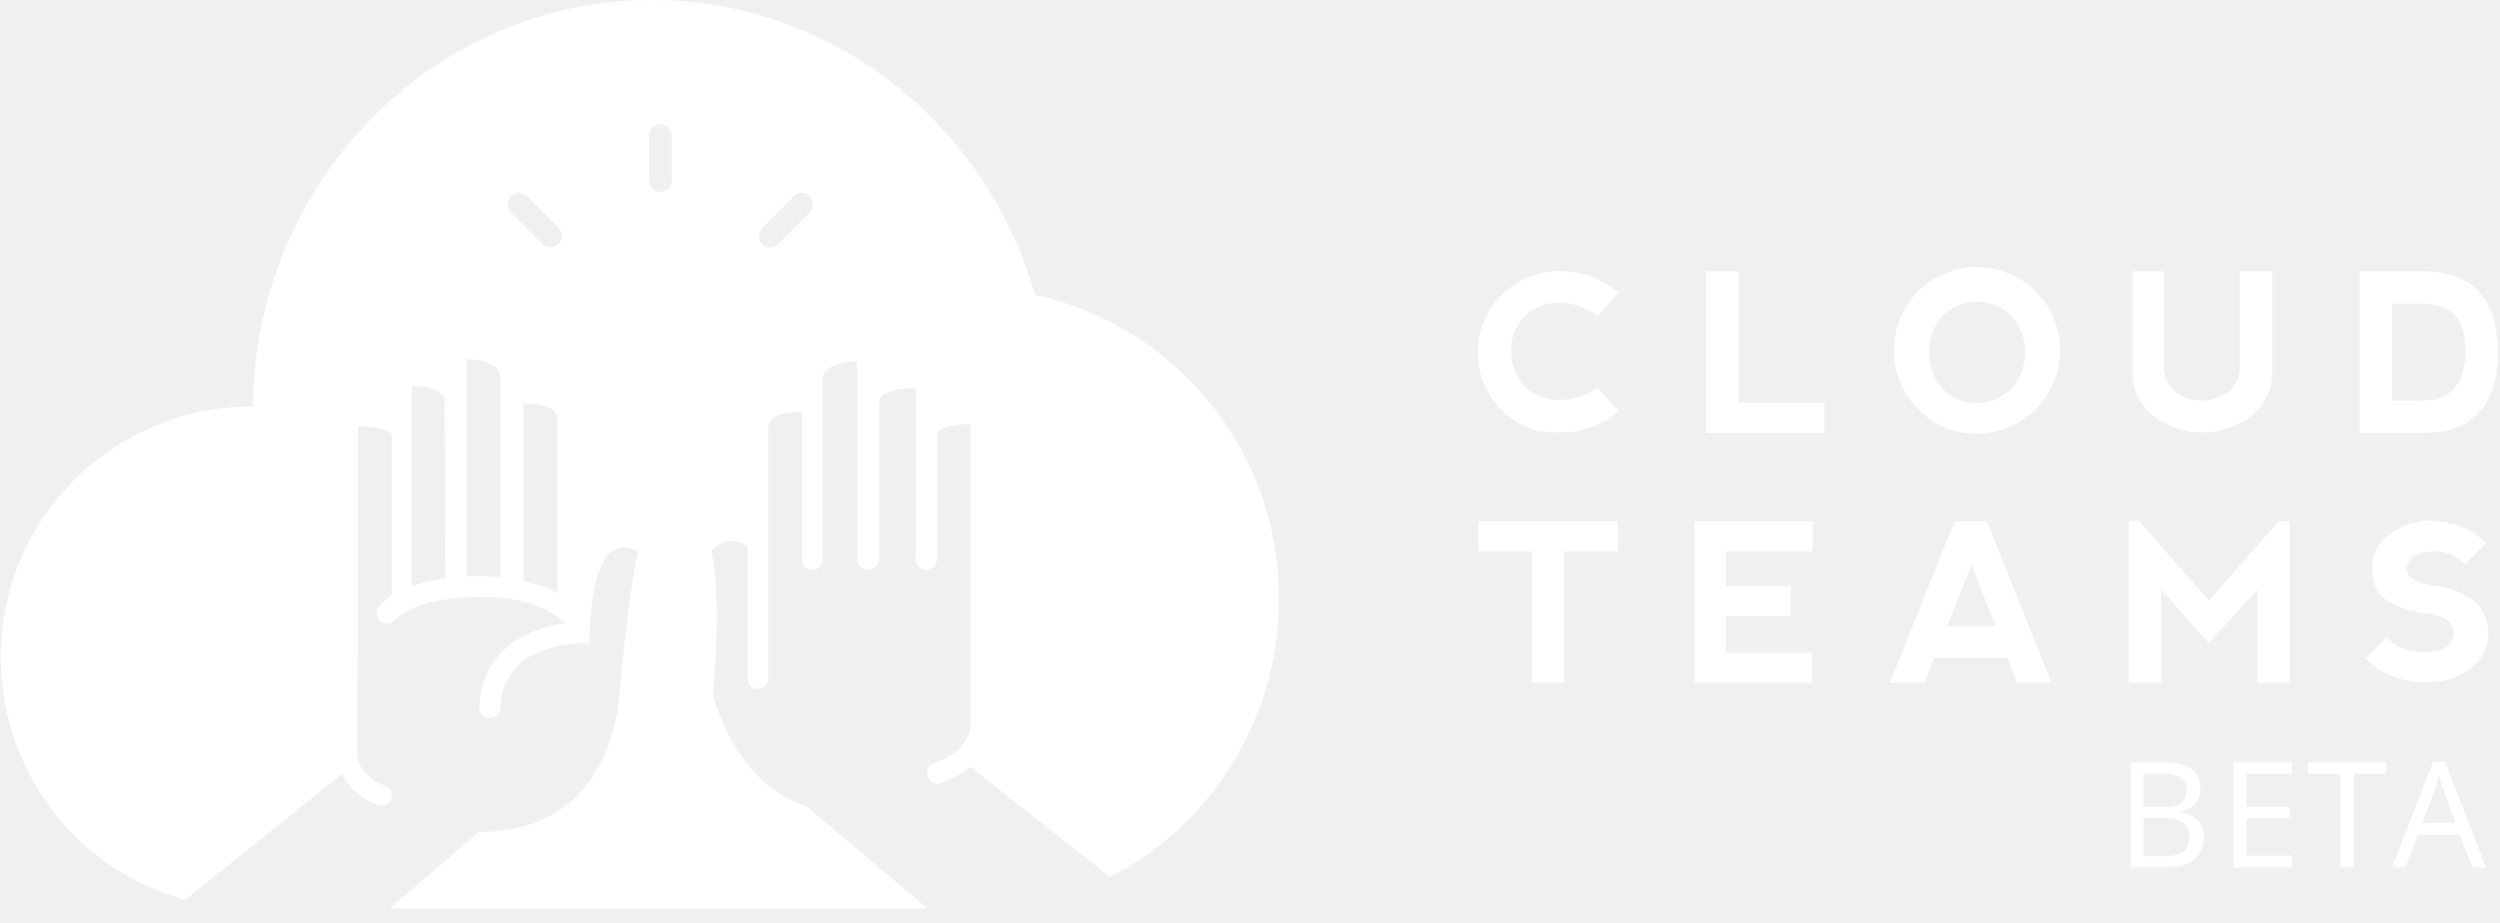
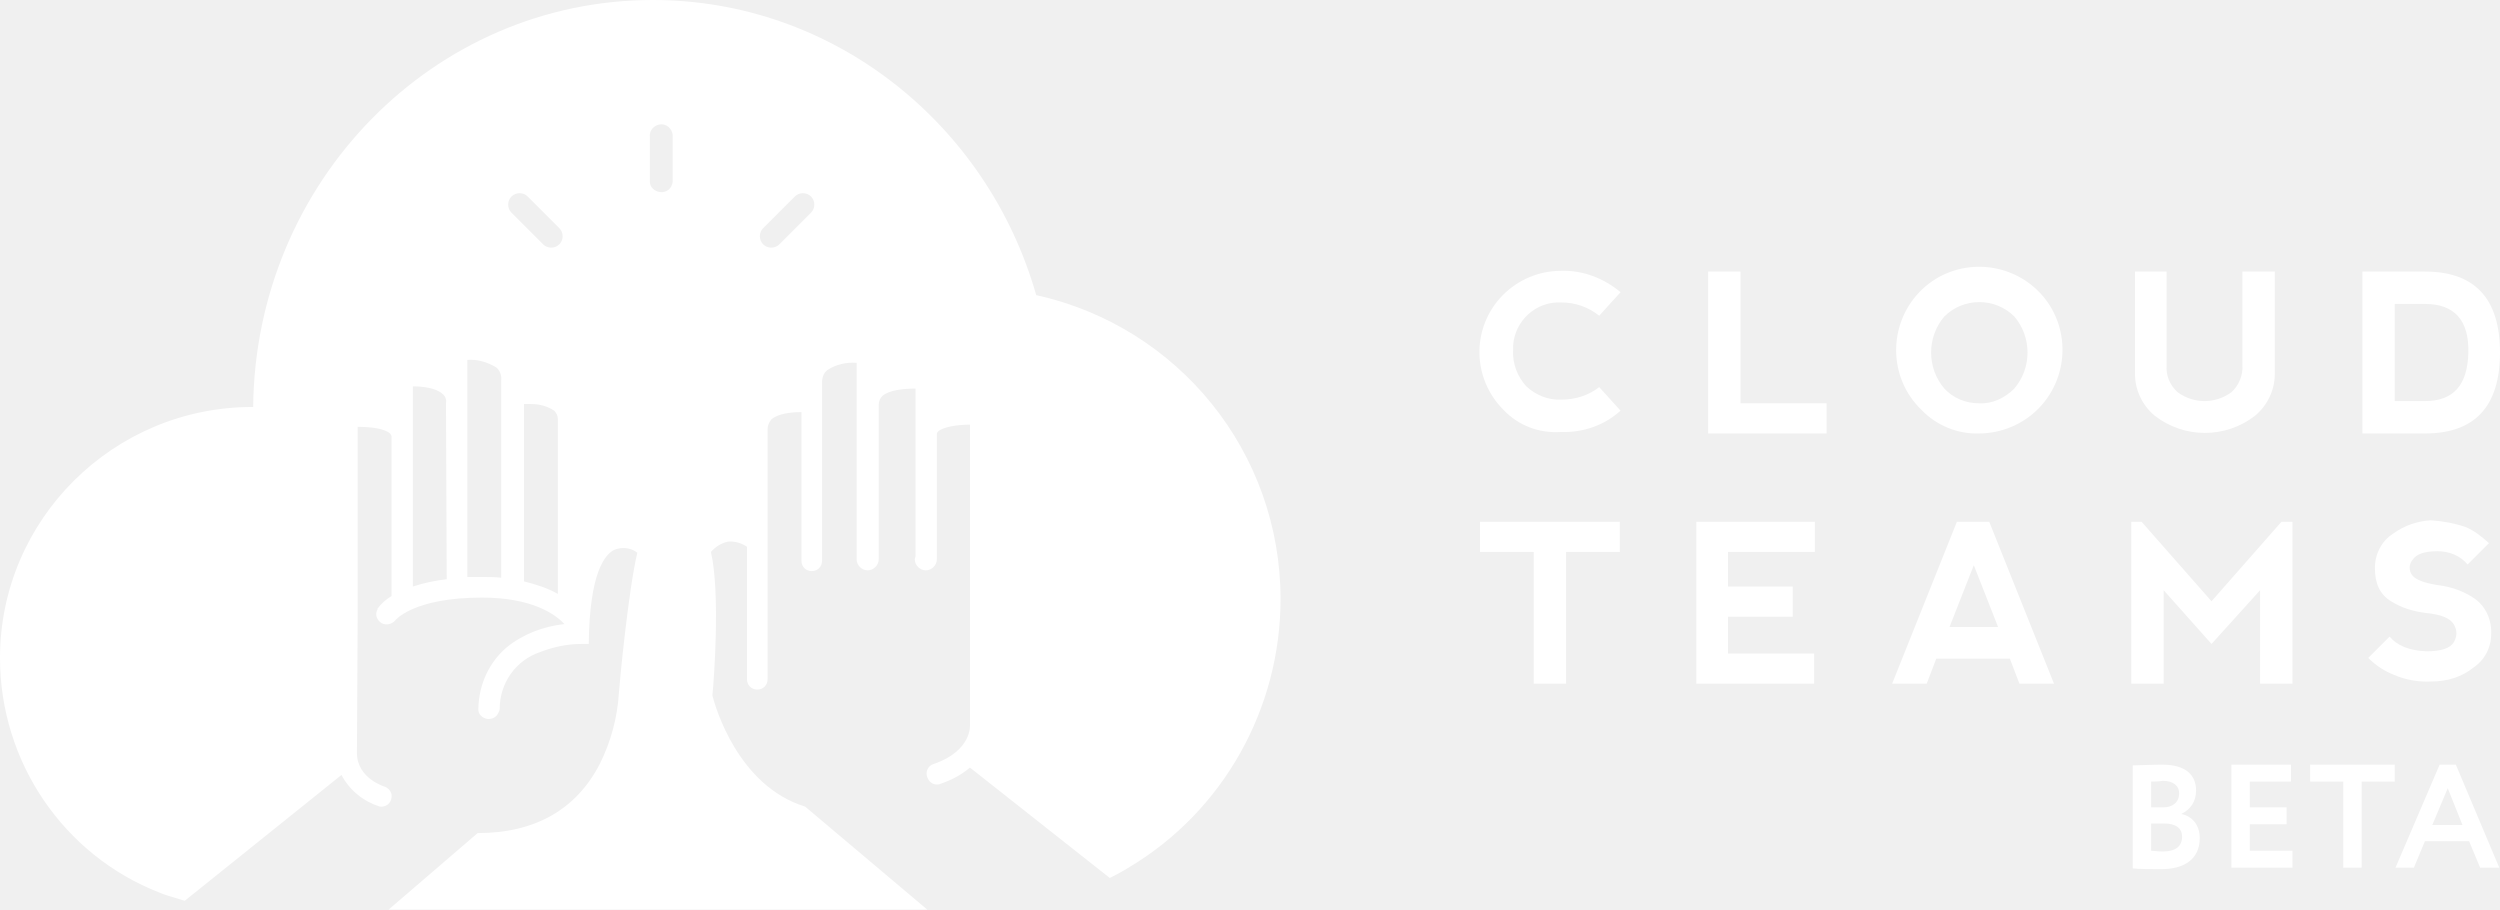
- <svg xmlns="http://www.w3.org/2000/svg" version="1.1" id="Layer_1" x="0px" y="0px" viewBox="188 218.5 340.1 125.5" style="enable-background:new 188 218.5 340.1 125.5;" xml:space="preserve">
+ <svg xmlns="http://www.w3.org/2000/svg" version="1.1" id="Layer_1" x="0px" y="0px" viewBox="0 0 339.7 123.6" style="enable-background:new 0 0 339.7 123.6;" xml:space="preserve">
  <style type="text/css">
- 	.st0{fill:#FFFFFF;}
- 	.st1{font-family:'Arial-BoldMT';}
- 	.st2{font-size:20px;}
- 	.st3{letter-spacing:1;}
+ 	.st0{enable-background:new    ;}
+ 	.st1{fill:#FFFFFF;}
</style>
  <g id="background">
-     <text transform="matrix(1 0 0 1 475.88 336.48)" class="st0 st1 st2 st3">BE</text>
-     <text transform="matrix(1 0 0 1 501.72 336.48)" class="st0 st1 st2">T</text>
-     <text transform="matrix(1 0 0 1 513.42 336.48)" class="st0 st1 st2 st3">A</text>
+     <g class="st0">
+       <path class="st1" d="M289.8,104c0.8,0,2.6-0.1,4-0.1c3.3,0,4.6,1.5,4.6,3.5c0,1.6-0.8,2.6-2,3.2v0c1.4,0.3,2.5,1.4,2.5,3.3    c0,2.9-2.2,4.2-5.2,4.2c-1.3,0-3.1,0-3.9-0.1V104z M292.3,106.2v3.5h1.7c1.1,0,2.1-0.6,2.1-1.9c0-1.1-0.9-1.7-2.2-1.7    C293.3,106.2,292.7,106.2,292.3,106.2z M292.3,111.9v3.7c0.3,0,0.9,0.1,1.6,0.1c1.7,0,2.6-0.7,2.6-2c0-1.2-0.9-1.8-2.4-1.8H292.3z    " />
+       <path class="st1" d="M303.2,103.9h8.1v2.3h-5.6v3.5h5v2.3h-5v3.6h5.8v2.3h-8.3V103.9z" />
+     </g>
+     <g class="st0">
+       <path class="st1" d="M313.9,103.9h11.5v2.3h-4.5v11.7h-2.5v-11.7h-4.5V103.9z" />
+     </g>
+     <g class="st0">
+       <path class="st1" d="M331.5,103.9h2.2l5.9,14H337l-1.5-3.6h-6l-1.5,3.6h-2.5L331.5,103.9z M330.5,112.1h4.1l-2-5L330.5,112.1z" />
+     </g>
  </g>
  <g id="logo">
-     <path class="st0" d="M392.3,274.3c-4.3-4.3-4.4-11.2-0.1-15.6c2.1-2.1,4.9-3.3,7.9-3.3c3-0.1,5.8,1,8.1,2.9l-2.9,3.2   c-1.5-1.2-3.3-1.8-5.1-1.8c-3.5-0.2-6.4,2.5-6.6,5.9c0,0.2,0,0.4,0,0.6c-0.1,1.8,0.6,3.6,1.8,4.9c1.3,1.2,3,1.9,4.8,1.8   c1.9,0,3.7-0.6,5.1-1.7l2.9,3.2c-2.2,2-5.1,3-8.1,2.9C397.1,277.5,394.3,276.3,392.3,274.3z" />
-     <path class="st0" d="M424.5,255.4v17.9h11.7v4.1h-16.1v-22L424.5,255.4z" />
-     <path class="st0" d="M449.1,274.3c-4.5-4.3-4.6-11.5-0.3-16c4.3-4.5,11.5-4.6,16-0.3c4.5,4.3,4.6,11.5,0.3,16   c-2.1,2.2-5.1,3.5-8.2,3.5C454,277.5,451.1,276.4,449.1,274.3z M456.9,273.3c1.8,0.1,3.5-0.7,4.8-2c2.4-2.8,2.4-7,0-9.8   c-2.6-2.6-6.9-2.6-9.5,0c0,0,0,0,0,0c-2.4,2.8-2.4,7,0,9.8C453.4,272.6,455.1,273.4,456.9,273.3L456.9,273.3z" />
-     <path class="st0" d="M482.4,255.4v12.7c-0.1,1.4,0.4,2.7,1.5,3.7c2.2,1.6,5.1,1.6,7.3,0c1-0.9,1.6-2.3,1.5-3.7v-12.7h4.4v13.9   c0,2.2-1,4.3-2.7,5.7c-4,3.1-9.6,3.1-13.6,0c-1.7-1.4-2.7-3.5-2.7-5.7v-13.9H482.4z" />
-     <path class="st0" d="M509,277.4v-22h8.5c6.8,0,10.3,3.7,10.3,11s-3.4,11-10.3,11H509z M517.5,273c3.9,0,5.8-2.2,5.9-6.6   s-1.9-6.6-5.9-6.6h-4.1V273L517.5,273z" />
-     <path class="st0" d="M408.1,289.4v4.1h-7.3v17.9h-4.4v-17.9h-7.3v-4.1L408.1,289.4z" />
-     <path class="st0" d="M418.5,311.4v-22h16.1v4.1h-11.8v4.7h8.8v4.1h-8.8v5h11.7v4.1L418.5,311.4z" />
-     <path class="st0" d="M445.1,311.4l8.8-22h4.4l8.8,22h-4.7l-1.3-3.4h-10l-1.3,3.4H445.1z M456.2,295.3l-3.3,8.4h6.6L456.2,295.3z" />
-     <path class="st0" d="M477.6,311.4v-22h1.4l9.5,10.8l9.5-10.8h1.5v22h-4.4v-12.7l-6.6,7.3l-6.5-7.3v12.7H477.6z" />
-     <path class="st0" d="M523,290.2c1.2,0.5,2.2,1.3,3.2,2.2l-2.9,2.9c-1-1.2-2.5-1.8-4.1-1.8c-1.8,0-2.9,0.4-3.4,1.3   c-0.5,0.6-0.5,1.5,0,2.1c0.5,0.6,1.6,1,3.4,1.3c1.8,0.2,3.5,0.8,5,1.8c1.6,1.1,2.4,3,2.3,4.9c0,1.8-0.9,3.5-2.4,4.5   c-1.6,1.3-3.6,1.9-5.7,1.9c-1.7,0.1-3.5-0.2-5.1-0.9c-1.3-0.5-2.5-1.3-3.5-2.3l2.9-2.9c1,1.2,2.6,1.9,5,2c2,0,3.2-0.4,3.7-1.3   c0.5-0.8,0.5-1.7,0-2.5c-0.5-0.8-1.7-1.3-3.7-1.5c-1.7-0.2-3.4-0.7-4.8-1.6c-1.5-0.9-2.2-2.4-2.2-4.5c0-1.9,0.9-3.7,2.5-4.7   c1.5-1.1,3.3-1.7,5.1-1.8C519.9,289.4,521.5,289.6,523,290.2z" />
-     <path class="st0" d="M362,299.9c0-19.9-13.8-37-33.2-41.3c-6.6-23.2-27.5-40.1-52.1-40.1c-29.8,0-54,24.7-54.3,55.3h-0.1   c-18.9,0-34.2,15.2-34.2,34.1c0,14.1,8.6,26.8,21.7,31.9l0,0c0.7,0.3,1.4,0.5,2.1,0.7l1.3,0.4c0.1-0.1,16.1-12.9,21.3-17.1   c1.1,2.1,3,3.6,5.2,4.3l0,0c0.8,0.1,1.5-0.4,1.6-1.2c0.1-0.6-0.2-1.1-0.7-1.4l-0.2-0.1l0,0c0,0-3.8-1.1-3.8-4.6l0.1-18.5l0,0v-25.8   c1.7,0,3.6,0.2,4.4,0.9c0.1,0.1,0.2,0.3,0.2,0.4v21.7c-0.7,0.4-1.4,1-1.9,1.7l0,0l0,0.1c-0.4,0.7-0.1,1.5,0.6,1.9   c0.6,0.3,1.4,0.1,1.8-0.4l0,0l0,0c0,0,2.4-3.1,11.8-3.1c6.7,0,9.9,2.3,11.3,3.6c-2.9,0.3-5.7,1.4-7.9,3.2c-2.4,2.1-3.7,5-3.8,8.2   l0,0c-0.1,0.8,0.5,1.4,1.3,1.5c0.6,0,1.1-0.2,1.4-0.8c0.1-0.2,0.2-0.4,0.2-0.6l0,0c0-3.5,2.2-6.6,5.5-7.7c1.8-0.7,3.7-1.1,5.6-1.1   h1c0.1-9.7,2.2-12.2,3.5-12.8c1-0.4,2.2-0.3,3.1,0.4c-1.2,5-2.4,17.5-2.5,19l0,0c-0.2,3.4-1.1,6.7-2.6,9.7   c-3.2,6.2-8.8,9.4-16.6,9.4l0,0l0,0l0,0l0,0l-12.1,10.4h73.2l-16.6-14l0,0h0c-9.1-2.8-12.2-13.5-12.6-15.1   c0.2-1.9,1.1-13.9-0.2-19.5c0.6-0.7,1.4-1.2,2.3-1.4c0.9-0.1,1.9,0.2,2.6,0.7v18l0,0l0,0c0,0.8,0.6,1.4,1.4,1.4s1.4-0.6,1.4-1.4   l0,0l0,0v-34c0-0.5,0.2-0.9,0.5-1.3c0.9-0.8,2.7-1,4-1h0.1v19.9l0,0c0,0.1,0,0.1,0,0.2c0,0.8,0.6,1.4,1.4,1.4   c0.8,0,1.4-0.6,1.4-1.4c0,0,0,0,0,0c0-0.1,0-0.1,0-0.2l0,0v-24c0-0.7,0.2-1.3,0.7-1.7c1.2-0.8,2.6-1.1,4-1v26.8l0,0   c0,0.8,0.7,1.5,1.5,1.5c0.8,0,1.5-0.7,1.5-1.5c0-0.1,0-0.2,0-0.3v-20.7c0-0.5,0.2-0.9,0.5-1.2c0.9-0.8,2.9-1,4.5-1v22.8   c0,0.1-0.1,0.3-0.1,0.4c0,0.8,0.7,1.5,1.5,1.5s1.5-0.7,1.5-1.5c0-0.1,0-0.2,0-0.3v-16.7c0-0.2,0.1-0.3,0.2-0.4   c0.7-0.6,2.6-0.9,4.3-0.9v20.1l0,0V317c0,0,0.3,3.5-4.9,5.3c-0.8,0.2-1.2,1.1-0.9,1.8c0.2,0.6,0.7,1,1.3,1c0.2,0,0.3,0,0.5-0.1   c1.5-0.5,2.8-1.2,4-2.2l19,15c0,0,1.8-0.9,2.7-1.5l0,0C354.2,328.7,362,314.9,362,299.9z M248.6,297.2c-1.6,0.2-3.1,0.5-4.6,1V271   c1.3,0,3.1,0.2,4,1c0.4,0.3,0.6,0.8,0.5,1.3L248.6,297.2z M256.1,297c-0.8-0.1-1.7-0.1-2.7-0.1c-0.7,0-1.3,0-1.9,0v-29.5   c1.4-0.1,2.7,0.3,3.9,1c0.5,0.4,0.8,1.1,0.7,1.8L256.1,297z M263.8,299.2c-1.4-0.8-3-1.3-4.6-1.7v-24.1c0.3,0,0.6,0,1,0   c1.1,0,2.2,0.3,3.1,0.9c0.3,0.3,0.5,0.7,0.5,1.1L263.8,299.2z M264,251.7c-0.6,0.6-1.6,0.6-2.2,0l-4.3-4.3c-0.6-0.6-0.6-1.6,0-2.2   c0.6-0.6,1.6-0.6,2.2,0l4.3,4.3C264.6,250.1,264.6,251.1,264,251.7z M279.4,243.2c-0.1,0.9-0.8,1.5-1.7,1.4   c-0.8-0.1-1.4-0.7-1.4-1.4v-6.1c-0.1-0.9,0.6-1.6,1.4-1.7c0.9-0.1,1.6,0.6,1.7,1.4c0,0.1,0,0.2,0,0.3V243.2z M298.2,247.4l-4.3,4.3   c-0.6,0.6-1.6,0.6-2.2,0c-0.6-0.6-0.6-1.6,0-2.2l4.3-4.3c0.6-0.6,1.6-0.6,2.2,0C298.7,245.9,298.7,246.8,298.2,247.4L298.2,247.4z" />
+     <path class="st1" d="M204.3,55.7c-4.3-4.3-4.4-11.2-0.1-15.6c2.1-2.1,4.9-3.3,7.9-3.3c3-0.1,5.8,1,8.1,2.9l-2.9,3.2   c-1.5-1.2-3.3-1.8-5.1-1.8c-3.5-0.2-6.4,2.5-6.6,5.9c0,0.2,0,0.4,0,0.6c-0.1,1.8,0.6,3.6,1.8,4.9c1.3,1.2,3,1.9,4.8,1.8   c1.9,0,3.7-0.6,5.1-1.7l2.9,3.2c-2.2,2-5.1,3-8.1,2.9C209.1,58.9,206.3,57.8,204.3,55.7z" />
+     <path class="st1" d="M236.5,36.9v17.9h11.7v4.1h-16.1v-22L236.5,36.9z" />
+     <path class="st1" d="M261.1,55.7c-4.5-4.3-4.6-11.5-0.3-16c4.3-4.5,11.5-4.6,16-0.3c4.5,4.3,4.6,11.5,0.3,16   c-2.1,2.2-5.1,3.5-8.2,3.5C266,59,263.1,57.8,261.1,55.7z M268.9,54.8c1.8,0.1,3.5-0.7,4.8-2c2.4-2.8,2.4-7,0-9.8   c-2.6-2.6-6.9-2.6-9.5,0c0,0,0,0,0,0c-2.4,2.8-2.4,7,0,9.8C265.4,54.1,267.1,54.8,268.9,54.8L268.9,54.8z" />
+     <path class="st1" d="M294.4,36.9v12.7c-0.1,1.4,0.4,2.7,1.5,3.7c2.2,1.6,5.1,1.6,7.3,0c1-0.9,1.6-2.3,1.5-3.7V36.9h4.4v13.9   c0,2.2-1,4.3-2.7,5.7c-4,3.1-9.6,3.1-13.6,0c-1.7-1.4-2.7-3.5-2.7-5.7V36.9H294.4z" />
+     <path class="st1" d="M321,58.9v-22h8.5c6.8,0,10.2,3.7,10.2,11s-3.4,11-10.2,11H321z M329.5,54.5c3.9,0,5.8-2.2,5.9-6.6   s-1.9-6.6-5.9-6.6h-4.1v13.2L329.5,54.5z" />
+     <path class="st1" d="M220.1,70.9V75h-7.3v17.9h-4.4V75h-7.3v-4.1L220.1,70.9z" />
+     <path class="st1" d="M230.5,92.9v-22h16.1V75h-11.8v4.7h8.8v4.1h-8.8v5h11.7v4.1L230.5,92.9z" />
+     <path class="st1" d="M257.1,92.9l8.8-22h4.4l8.8,22h-4.7l-1.3-3.4h-10l-1.3,3.4H257.1z M268.2,76.8l-3.3,8.4h6.6L268.2,76.8z" />
+     <path class="st1" d="M289.6,92.9v-22h1.4l9.5,10.8l9.5-10.8h1.5v22h-4.4V80.2l-6.6,7.3l-6.5-7.3v12.7H289.6z" />
+     <path class="st1" d="M335,71.6c1.2,0.5,2.2,1.3,3.2,2.2l-2.9,2.9c-1-1.2-2.5-1.8-4.1-1.8c-1.8,0-2.9,0.4-3.4,1.2   c-0.5,0.6-0.5,1.5,0,2.1c0.5,0.6,1.6,1,3.4,1.3c1.8,0.2,3.5,0.8,5,1.8c1.6,1.1,2.4,3,2.3,4.9c0,1.8-0.9,3.5-2.4,4.5   c-1.6,1.3-3.6,1.9-5.7,1.9c-1.7,0.1-3.5-0.2-5.1-0.9c-1.3-0.5-2.5-1.3-3.5-2.3l2.9-2.9c1,1.2,2.6,1.9,5,2c2,0,3.2-0.4,3.7-1.2   c0.5-0.8,0.5-1.7,0-2.5c-0.5-0.8-1.7-1.3-3.7-1.5c-1.7-0.2-3.4-0.7-4.8-1.6c-1.5-0.9-2.2-2.4-2.2-4.5c0-1.9,0.9-3.7,2.5-4.7   c1.5-1.1,3.3-1.7,5.1-1.8C331.9,70.8,333.5,71.1,335,71.6z" />
+     <path class="st1" d="M174,81.4c0-19.9-13.8-37-33.2-41.3C134.2,16.9,113.3,0,88.7,0c-29.8,0-54,24.7-54.3,55.3h-0.1   C15.4,55.3,0,70.6,0,89.4c0,14.1,8.6,26.8,21.7,31.9l0,0c0.7,0.3,1.4,0.5,2.1,0.7l1.3,0.4c0.1-0.1,16.1-12.9,21.3-17.1   c1.1,2.1,3,3.6,5.2,4.3l0,0c0.8,0.1,1.5-0.4,1.6-1.2c0.1-0.6-0.2-1.1-0.7-1.4l-0.2-0.1l0,0c0,0-3.8-1.1-3.8-4.6l0.1-18.5l0,0V58   c1.7,0,3.6,0.2,4.4,0.9c0.1,0.1,0.2,0.3,0.2,0.4V81c-0.7,0.4-1.4,1-1.9,1.7l0,0l0,0.1c-0.4,0.7-0.1,1.5,0.6,1.9   c0.6,0.3,1.4,0.1,1.8-0.4l0,0l0,0c0,0,2.4-3.1,11.8-3.1c6.7,0,9.9,2.2,11.2,3.6c-2.9,0.3-5.7,1.4-7.9,3.2c-2.4,2.1-3.7,5-3.8,8.2   l0,0c-0.1,0.8,0.5,1.4,1.3,1.5c0.6,0,1.1-0.2,1.4-0.8c0.1-0.2,0.2-0.4,0.2-0.6l0,0c0-3.5,2.2-6.6,5.5-7.7c1.8-0.7,3.7-1.1,5.6-1.1   h1c0.1-9.7,2.2-12.2,3.5-12.8c1-0.4,2.2-0.3,3.1,0.4c-1.2,5-2.4,17.5-2.5,19l0,0c-0.2,3.4-1.1,6.7-2.6,9.7   c-3.2,6.2-8.8,9.4-16.6,9.4l0,0l0,0l0,0l0,0l-12.1,10.4h73.2l-16.6-14l0,0h0c-9.1-2.8-12.2-13.5-12.6-15.1   c0.2-1.9,1.1-13.9-0.2-19.5c0.6-0.7,1.4-1.2,2.3-1.4c0.9-0.1,1.9,0.2,2.6,0.7v18l0,0l0,0c0,0.8,0.6,1.4,1.4,1.4s1.4-0.6,1.4-1.4   l0,0l0,0v-34c0-0.5,0.2-0.9,0.5-1.3c0.9-0.8,2.7-1,4-1h0.1V76l0,0c0,0.1,0,0.1,0,0.2c0,0.8,0.6,1.4,1.4,1.4c0.8,0,1.4-0.6,1.4-1.4   c0,0,0,0,0,0c0-0.1,0-0.1,0-0.2l0,0V52c0-0.7,0.2-1.3,0.7-1.7c1.2-0.8,2.6-1.1,4-1V76l0,0c0,0.8,0.7,1.5,1.5,1.5   c0.8,0,1.5-0.7,1.5-1.5c0-0.1,0-0.2,0-0.3V55c0-0.5,0.2-0.9,0.5-1.2c0.9-0.8,2.9-1,4.5-1v22.8c0,0.1-0.1,0.3-0.1,0.4   c0,0.8,0.7,1.5,1.5,1.5s1.5-0.7,1.5-1.5c0-0.1,0-0.2,0-0.3V59c0-0.2,0.1-0.3,0.2-0.4c0.7-0.6,2.6-0.9,4.3-0.9v20.1l0,0v20.7   c0,0,0.3,3.5-4.9,5.3c-0.8,0.2-1.2,1.1-0.9,1.8c0.2,0.6,0.7,1,1.3,1c0.2,0,0.3,0,0.5-0.1c1.5-0.5,2.8-1.2,4-2.2l19,15   c0,0,1.8-0.9,2.7-1.5l0,0C166.2,110.2,174,96.3,174,81.4z M60.7,78.7c-1.6,0.2-3.1,0.5-4.6,1V52.5c1.3,0,3.1,0.2,4,1   c0.4,0.3,0.6,0.8,0.5,1.3L60.7,78.7z M68.1,78.5c-0.8-0.1-1.7-0.1-2.7-0.1c-0.7,0-1.3,0-1.9,0V48.9c1.4-0.1,2.7,0.3,3.9,1   c0.5,0.4,0.8,1.1,0.7,1.8L68.1,78.5z M75.8,80.7c-1.4-0.8-3-1.3-4.6-1.7V54.9c0.3,0,0.6,0,1,0c1.1,0,2.2,0.3,3.1,0.9   c0.3,0.3,0.5,0.7,0.5,1.1L75.8,80.7z M76,33.2c-0.6,0.6-1.6,0.6-2.2,0l-4.3-4.3c-0.6-0.6-0.6-1.6,0-2.2c0.6-0.6,1.6-0.6,2.2,0   L76,31C76.6,31.6,76.6,32.6,76,33.2z M91.4,24.7c-0.1,0.9-0.8,1.5-1.7,1.4c-0.8-0.1-1.4-0.7-1.4-1.4v-6.1c-0.1-0.9,0.6-1.6,1.4-1.7   c0.9-0.1,1.6,0.6,1.7,1.4c0,0.1,0,0.2,0,0.3V24.7z M110.2,28.9l-4.3,4.3c-0.6,0.6-1.6,0.6-2.2,0c-0.6-0.6-0.6-1.6,0-2.2l4.3-4.3   c0.6-0.6,1.6-0.6,2.2,0C110.8,27.3,110.8,28.3,110.2,28.9L110.2,28.9z" />
  </g>
</svg>
